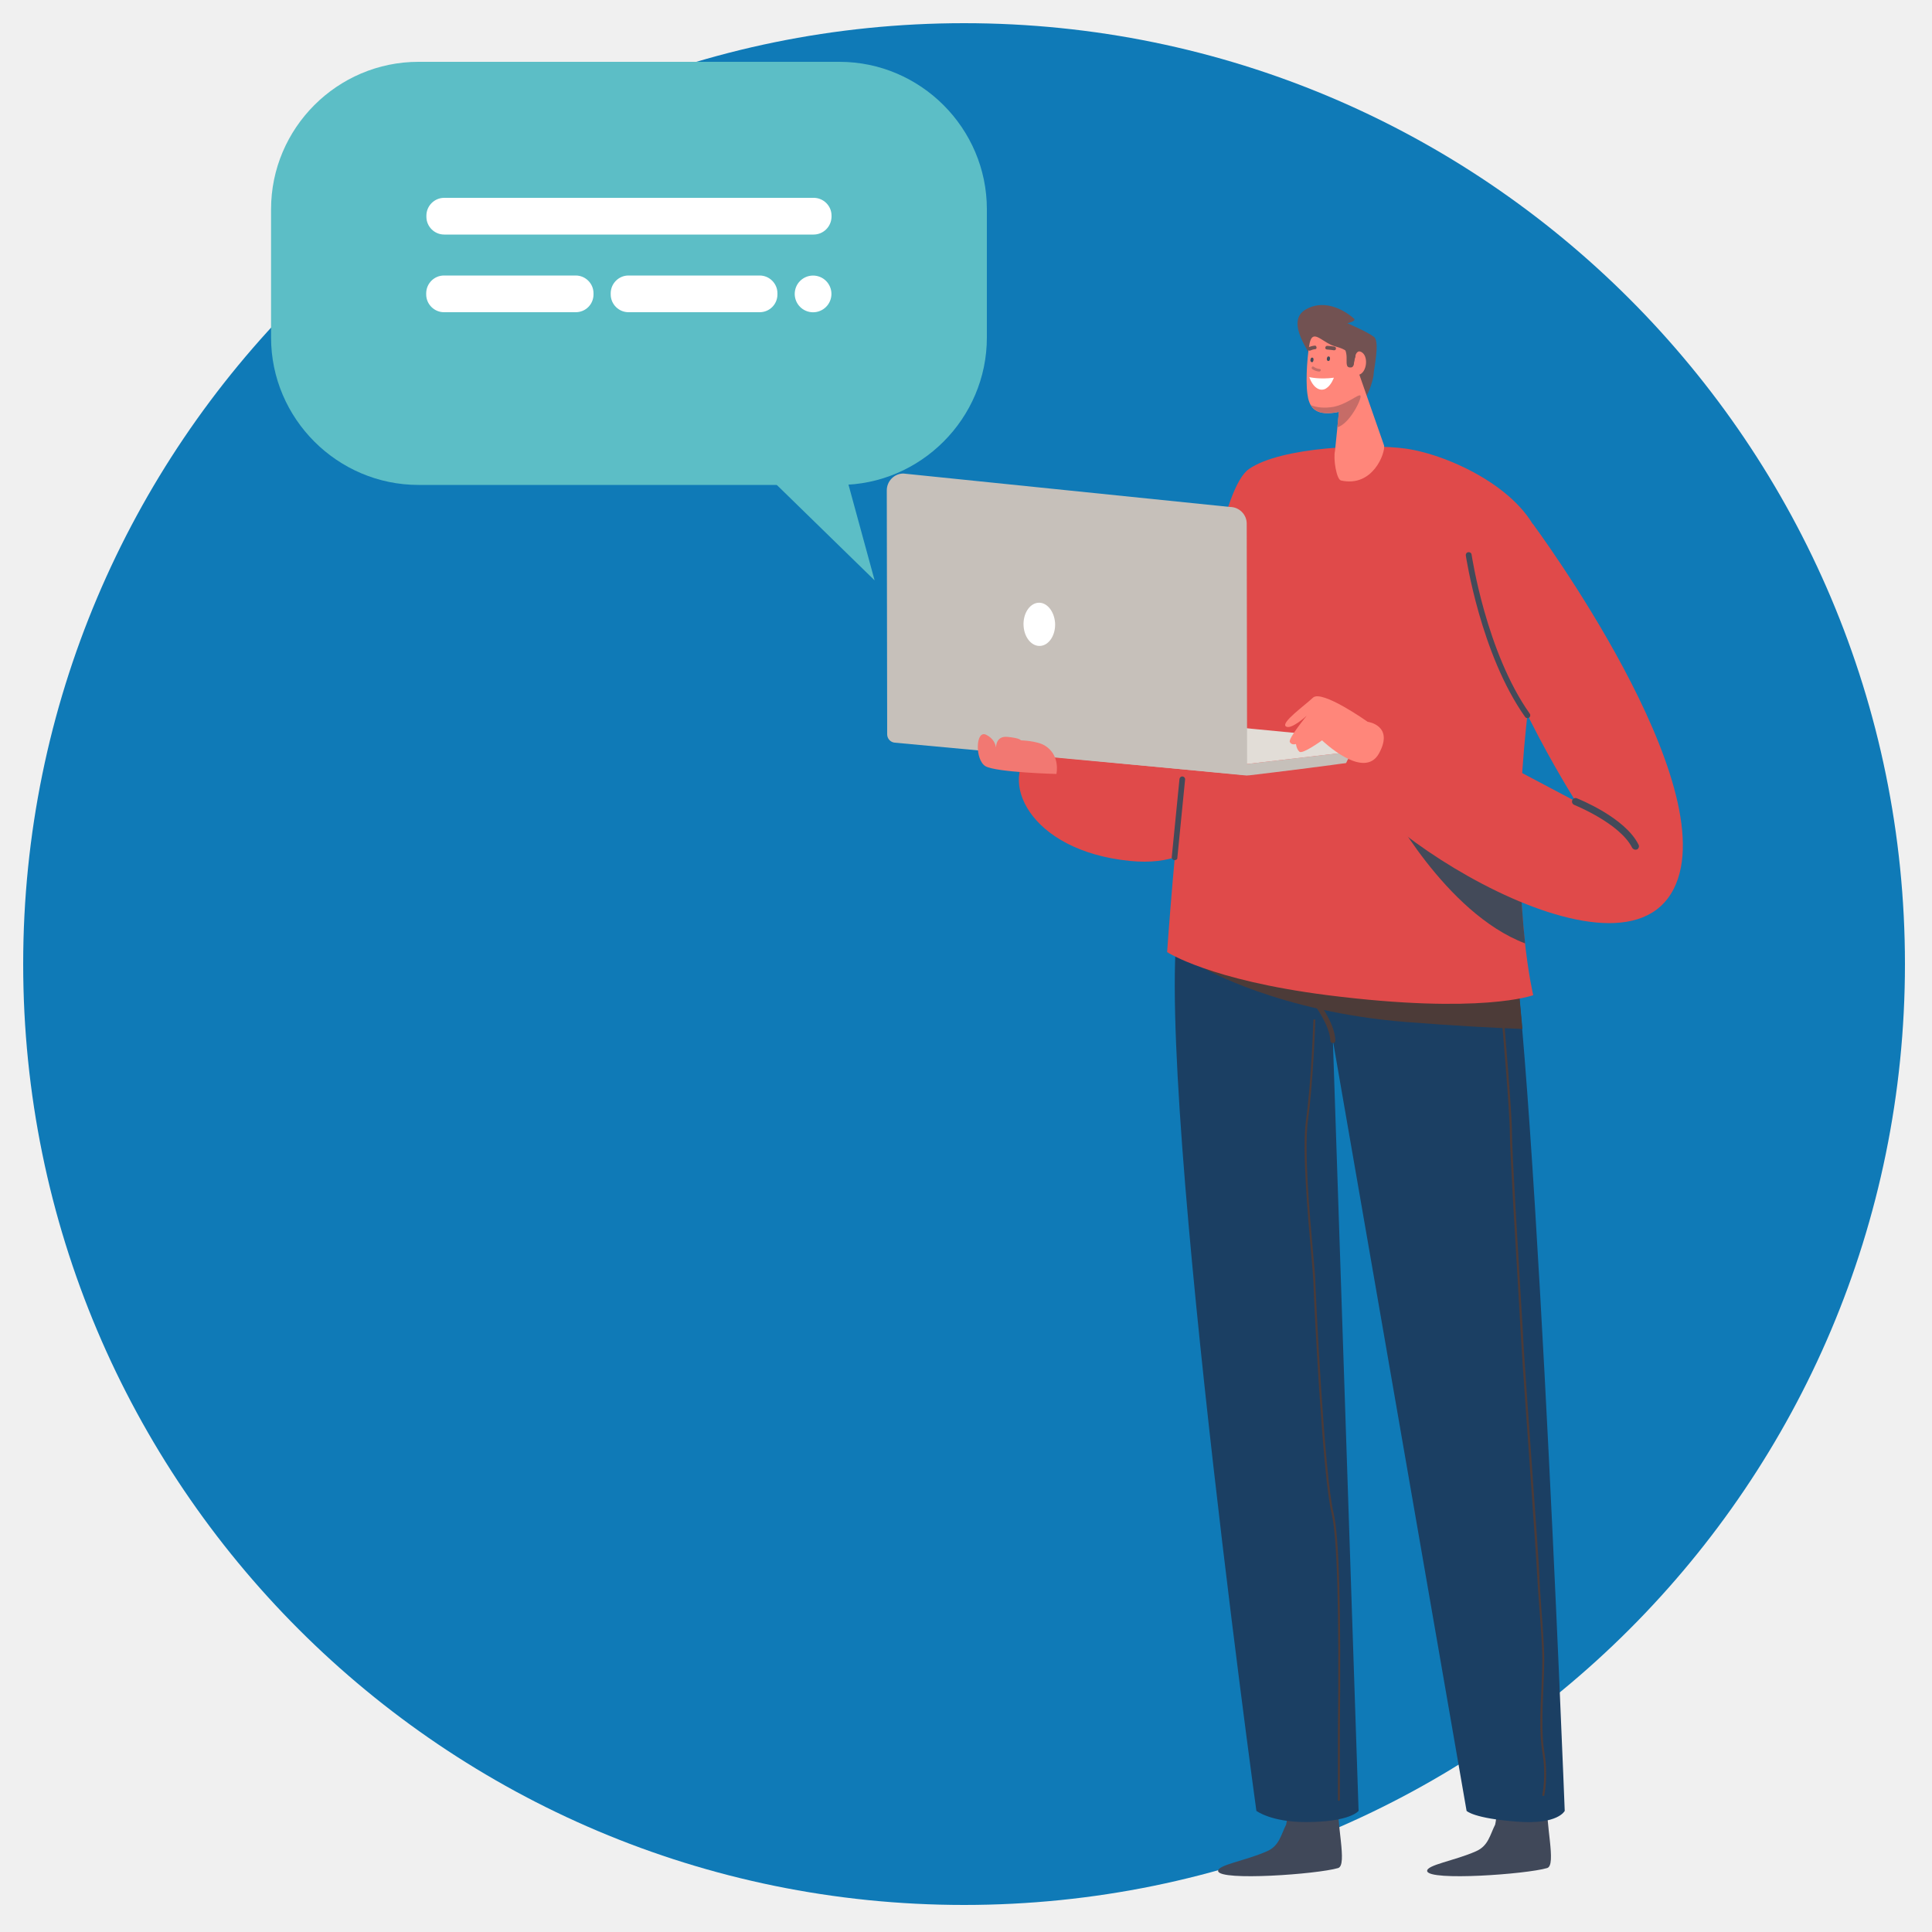
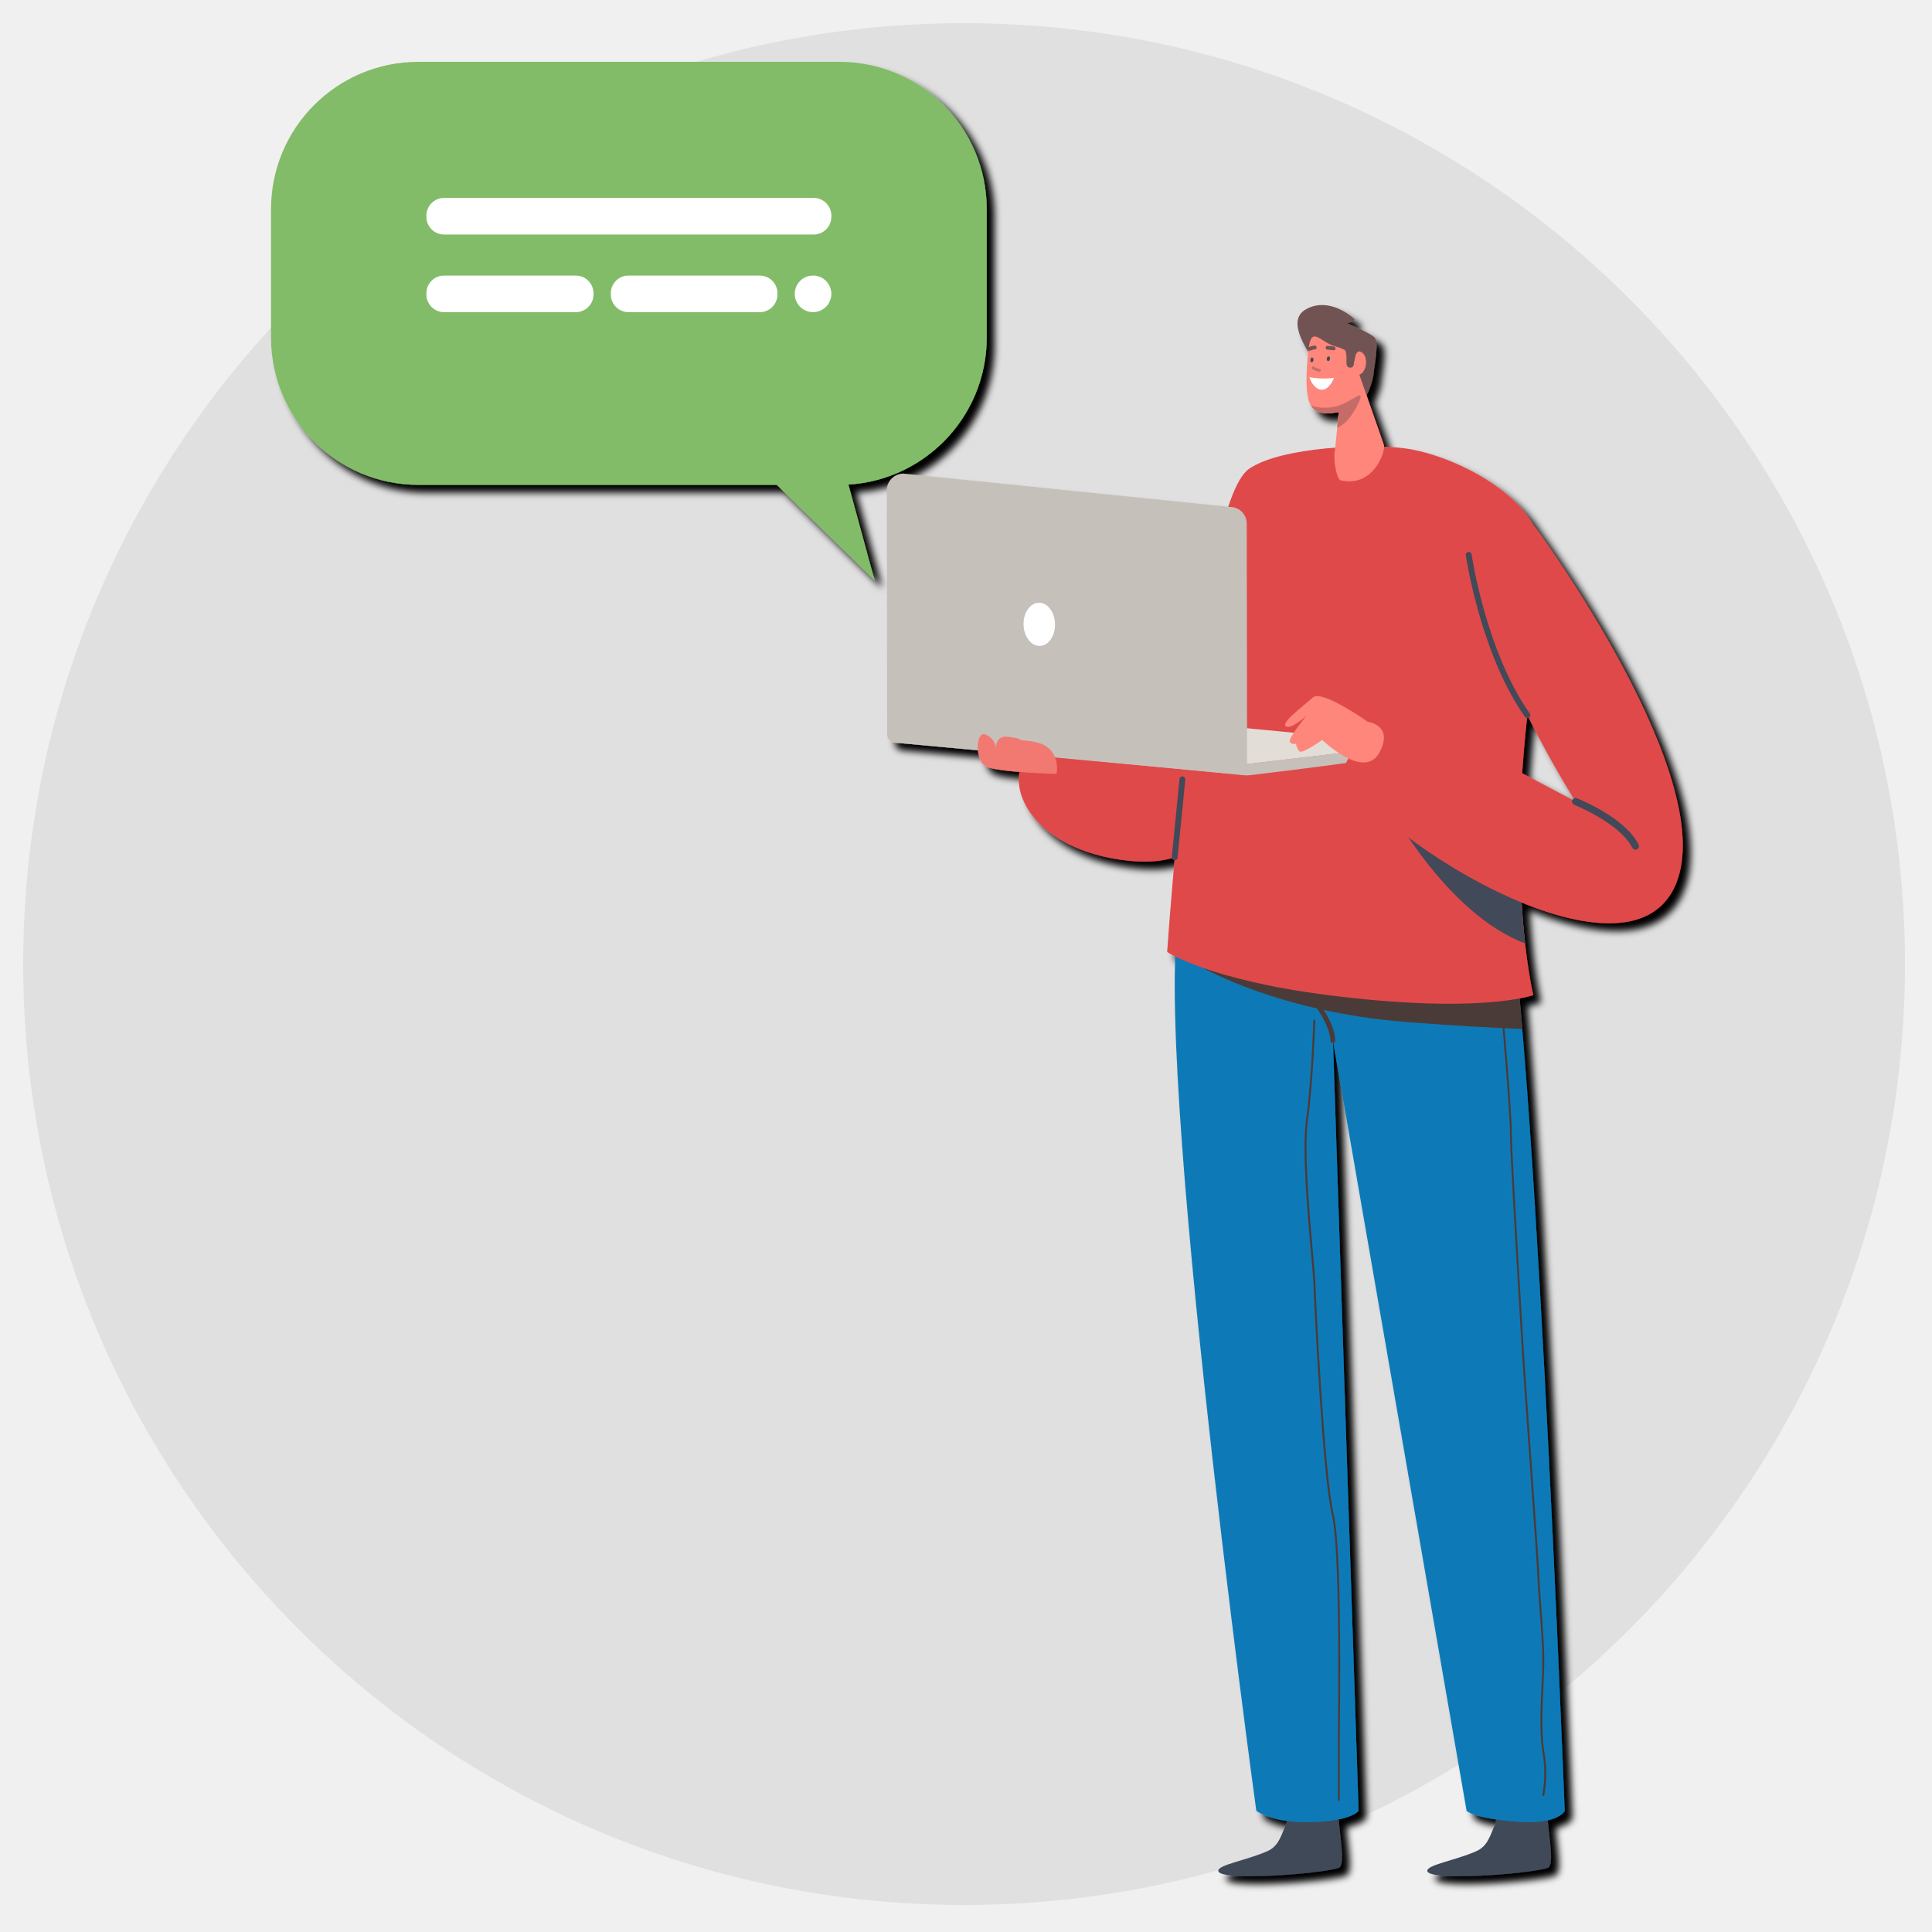
- <svg xmlns="http://www.w3.org/2000/svg" version="1.1" x="0px" y="0px" viewBox="0 0 1000 1000" style="enable-background:new 0 0 1000 1000;" xml:space="preserve">
-   <g id="Layer_1">
-     <circle style="fill:#0F7AB7;" cx="499" cy="499" r="487" />
-     <g>
-       <g>
-         <path style="fill:#5CBEC6;" d="M216.6,32h217.9c41.9,0,76.3,34.3,76.3,76.3v66.4c0,41.9-34.3,76.3-76.3,76.3H216.6     c-41.9,0-76.3-34.3-76.3-76.3v-66.4C140.3,66.3,174.6,32,216.6,32z" />
-         <g>
-           <polygon style="fill:#5CBEC6;" points="358.1,208.1 452.7,300.4 427.5,208.1     " />
-         </g>
-       </g>
-       <g>
-         <g>
-           <g>
-             <path style="fill:#FFFFFF;" d="M421.1,121.4H229.9c-5,0-9.2-4.1-9.2-9.2v-0.6c0-5,4.1-9.2,9.2-9.2h191.3c5,0,9.2,4.1,9.2,9.2       v0.6C430.3,117.3,426.2,121.4,421.1,121.4z" />
-           </g>
-         </g>
-         <g>
-           <g>
-             <path style="fill:#FFFFFF;" d="M298,161.6h-68.2c-5,0-9.2-4.1-9.2-9.2v-0.6c0-5,4.1-9.2,9.2-9.2H298c5,0,9.2,4.1,9.2,9.2v0.6       C307.2,157.5,303.1,161.6,298,161.6z" />
-           </g>
-         </g>
-         <g>
-           <g>
-             <path style="fill:#FFFFFF;" d="M393.2,161.6h-67.9c-5,0-9.2-4.1-9.2-9.2v-0.6c0-5,4.1-9.2,9.2-9.2h67.9c5,0,9.2,4.1,9.2,9.2       v0.6C402.4,157.5,398.3,161.6,393.2,161.6z" />
-           </g>
-         </g>
-         <g>
-           <ellipse transform="matrix(0.1972 -0.9804 0.9804 0.1972 188.7479 534.6908)" style="fill:#FFFFFF;" cx="420.8" cy="152.1" rx="9.5" ry="9.5" />
-         </g>
-       </g>
-     </g>
-     <g>
-       <path style="fill:#E04A4A;" d="M631,416.6c0,0-2.5,33.4-46.3,29c-52.6-5.3-68.7-42.8-49.6-58.2c19.1-15.4,75.4-22.3,89.8-9.9    C639.1,389.9,631,416.6,631,416.6z" />
-       <path style="fill:#404859;" d="M655.8,958.2c6.4-2.8,7.2-8.5,9.9-13.8c0.2-0.4,1.2-8.1,1.2-8.7c0-2.7,7.7-9.7,11.3-4.2    c7.1,10.9,14.8-6.2,14.4-1.6c-1.2,13.6,5,35.5,0,37c-10.8,3.2-61.1,6.8-62.1,1.6C630,965.3,644.8,963.1,655.8,958.2z" />
-       <path style="fill:#404859;" d="M764,958.2c6.4-2.8,7.2-8.5,9.9-13.8c0.2-0.4,1.2-8.1,1.2-8.7c0-2.7,7.7-9.7,11.3-4.2    c7.1,10.9,14.8-6.2,14.4-1.6c-1.2,13.6,5,35.5,0,37c-10.8,3.2-61.1,6.8-62.1,1.6C738.2,965.3,753,963.1,764,958.2z" />
-       <path style="fill:#1B3F63;" d="M778,459.5C765.3,431.5,668.6,395,643.1,389c-1.9,28.3-14.9,45.9-30.3,76.4    c-21.6,42.6,37.5,471.9,37.5,471.9s7.6,5.8,25.6,5.8c23.1,0,27.3-5.8,27.3-5.8l-13.3-398.7l69.2,398.7c0,0,3.5,3.9,26.4,5.6    c21,1.6,24.4-5.6,24.4-5.6S792.6,491.8,778,459.5z" />
-       <g>
-         <path style="fill:#4C3B38;" d="M784.6,497.2L622.8,501c0,0,39.5,22.9,105.2,28c25.4,2,45.2,3,60,3.6     C786.8,519.4,785.7,507.5,784.6,497.2z" />
-       </g>
-       <path style="fill:#E04A4A;" d="M788,398.4c4.3-62,15.5-96.3,9.6-117.4c-7.6-27.1-47.3-45.6-70-48.8c-18.7-2.6-64.6-1-81.2,10.6    c-26.7,18.7-42.3,250-42.3,250s21.9,14.5,83,22.3c79.6,10.1,106.5,0,106.5,0S783,471.9,788,398.4z" />
-       <path style="fill:#434A59;" d="M789.4,488.3c-1.2-10.9-2.3-25.1-2.6-42.1l-68.8-30.8C717.9,415.4,747.9,472.6,789.4,488.3z" />
-       <g>
-         <path style="fill:#C6C0BA;" d="M645.9,395.4L645.9,395.4l86.3-10.1l-0.3,3.4c-0.2,2.6-85.2,12.6-85.2,12.6     c-0.9,0.1-1.7,0.1-2.6,0l-179-17.2c-3.3-0.3-5.7-3.3-5.4-6.6l0,0L645.9,395.4z" />
-         <polygon style="fill:#E2DDD7;" points="732.1,385.3 645.9,395.4 459.6,377.5 545.9,367.4    " />
-       </g>
-       <path style="fill:#C6C0BA;" d="M645.5,401.3l-182.4-16.9c-2.2-0.2-3.9-2.1-3.9-4.3L459,253.8c0-4.8,3.9-8.7,8.6-8.7l169,17.3    c4.8,0,8.7,3.9,8.7,8.6L645.5,401.3z" />
-       <path style="fill:#FFFFFF;" d="M546.1,322.3c0.4,6.1-2.9,11.5-7.4,12c-4.5,0.5-8.5-4.1-8.9-10.3c-0.4-6.1,2.9-11.5,7.4-12    C541.7,311.5,545.6,316.2,546.1,322.3z" />
-       <g>
-         <path style="fill:#4C3B38;" d="M689.9,539.9c-0.7,0-1.3-0.5-1.3-1.2c-0.3-8.5-9.2-19.9-9.3-20.1c-0.4-0.6-0.3-1.4,0.2-1.8     c0.6-0.4,1.4-0.3,1.8,0.2c0.4,0.5,9.6,12.2,9.9,21.6C691.2,539.3,690.7,539.9,689.9,539.9C690,539.9,689.9,539.9,689.9,539.9z" />
-       </g>
-       <g>
-         <path style="fill:#4C3B38;" d="M798.8,929.6c0,0-0.1,0-0.1,0c-0.3-0.1-0.4-0.3-0.4-0.6c0-0.1,2.2-9.6,0-22.3     c-1.6-9.1-1-22.3-0.4-34c0.2-4.9,0.4-9.6,0.4-13.3c0-7.1-0.8-17.6-1.5-26.8c-0.5-6.3-0.9-12.2-1.1-16.2     c-0.2-5.2-2.2-33.4-4.1-60.7c-1.7-24.2-3.5-49.1-4.1-59.3c-0.3-4.5-0.7-11.2-1.1-19.2c-1.8-30.3-4.9-81.1-4.9-90.5     c0-11.6-4.1-57.8-4.1-58.3c0-0.3,0.2-0.5,0.5-0.6c0.3,0,0.5,0.2,0.6,0.5c0,0.5,4.1,46.8,4.1,58.4c0,9.3,3.1,60.1,4.9,90.4     c0.5,8,0.9,14.7,1.1,19.2c0.6,10.2,2.4,35.2,4.1,59.3c2,28.5,4,55.5,4.1,60.8c0.1,4,0.6,9.9,1,16.2c0.7,9.3,1.5,19.7,1.5,26.9     c0,3.7-0.2,8.4-0.4,13.3c-0.5,11.6-1.1,24.8,0.4,33.8c2.2,12.9,0,22.6,0,22.7C799.3,929.5,799.1,929.6,798.8,929.6z" />
-       </g>
-       <g>
-         <path style="fill:#4C3B38;" d="M693,932.1c-0.3,0-0.5-0.2-0.5-0.5v-29.8c0-0.8,0-2.5,0-5.1c0.7-63.4-0.4-101.4-3.2-113     c-4.9-20.1-9.3-112.2-9.5-120.2c-0.1-2.4-0.5-7.6-1.1-14.3c-1.8-20.2-4.8-54-2.7-69.5c2.8-20.3,3.8-51.3,3.8-51.6     c0-0.3,0.3-0.5,0.5-0.5c0.3,0,0.5,0.2,0.5,0.5c0,0.3-1,31.4-3.8,51.7c-2.1,15.4,0.9,49.1,2.7,69.2c0.6,6.7,1.1,11.9,1.1,14.3     c0.3,7.9,4.6,100,9.5,120c2.8,11.7,3.9,49.7,3.2,113.2c0,2.6,0,4.3,0,5.1v29.8C693.5,931.9,693.3,932.1,693,932.1z" />
-       </g>
-       <path style="fill:#F27872;" d="M510.1,396.6c5.7,3.2,36.7,4,36.7,4s2.2-9.7-6-14.7c-4.1-2.5-12.4-2.7-12.4-2.7s-0.3-1.2-7.1-1.8    c-4.8-0.4-5.7,3.3-5.8,5.6c-0.2-1.8-1.2-4.7-4.9-6.6C504.9,377.3,504.5,393.3,510.1,396.6z" />
-       <path style="fill:#E04A4A;" d="M793.5,271.3c0,0,100.2,135,72.8,188.8c-29.5,57.9-177.8-42.8-169.4-65.5    c1.9-5.2,23.6-30.1,23.6-30.1l95.1,50.3c0,0-47.4-74.6-45.3-109.7C772,274.9,793.5,271.3,793.5,271.3z" />
-       <path style="fill:#434A59;" d="M846.5,439.8c-0.7,0-1.3-0.4-1.7-1c-6.4-12.7-29.8-22.1-30-22.2c-0.9-0.4-1.4-1.4-1-2.4    c0.4-0.9,1.4-1.4,2.4-1c1,0.4,25,10,31.9,24c0.5,0.9,0.1,2-0.8,2.5C847,439.7,846.8,439.8,846.5,439.8z" />
-       <g>
-         <path style="fill:#434A59;" d="M790.6,371.7c-0.5,0-0.9-0.2-1.2-0.6c-23.1-32.6-30.6-83.1-30.7-83.6c-0.1-0.8,0.4-1.6,1.3-1.7     c0.8-0.1,1.6,0.4,1.7,1.3c0.1,0.5,7.5,50.4,30.1,82.3c0.5,0.7,0.3,1.6-0.4,2.1C791.2,371.6,790.9,371.7,790.6,371.7z" />
-       </g>
-       <path style="fill:#FF867A;" d="M707.9,373.6c0,0-23.7-16.8-28.3-12.5c-4.6,4.3-16.8,13-14,14.9c2.7,1.9,10.8-5.6,10.8-5.6    s-9.6,11.7-8.8,13.6c0.8,1.9,3.2,1.1,3.2,1.1s0.2,2.6,1.8,4c1.6,1.4,11.7-5.9,11.7-5.9s21.7,21,29.5,6.7    C721.7,375.4,707.9,373.6,707.9,373.6z" />
-       <g>
-         <g>
-           <g>
-             <path style="fill:#725252;" d="M675.8,160.2c-11.1,6.5,3.2,23.4,3.9,26.8c0.6,3.4,16.8,23.3,22.3,22.7c5.6-0.6,9.1-14.3,9-16.1       c-0.1-1.7,3.4-16.7,0.2-19.2c-3.1-2.5-13.8-7.1-13.8-7.1s4.9-1.1,3.4-2.4C694.1,159,684.3,155.2,675.8,160.2z" />
-           </g>
-         </g>
-       </g>
-       <g>
-         <g>
-           <g>
-             <path style="fill:#FF867A;" d="M703,192.2l13.4,38.4c0.7,3.8-5.8,21.8-22.3,18.1c-2.3-0.5-4.1-11.1-3.1-15.4l2.7-26.5       L703,192.2z" />
-           </g>
-         </g>
-       </g>
-       <g>
-         <g>
-           <g>
-             <path style="fill:#FF867A;" d="M698,183.1l6.6,14.9c2.1,5.5-2.3,13.7-13.1,15.5c-11.5,1.9-14-3.4-14.8-9.7       c-1.1-8.2,0.3-22.2,1.2-26.3c1.5-6.7,5.4-1.7,11,1C691.2,179.6,696.3,180.1,698,183.1z" />
-           </g>
-         </g>
-       </g>
-       <g>
-         <g>
-           <g>
-             <path style="fill:#FFFFFF;" d="M677.7,195.2c0,0,5.3,1.3,12.7,0.3c0,0-1.3,3.9-4.1,5.6C683.4,202.8,679.7,200.9,677.7,195.2z" />
-           </g>
-         </g>
-       </g>
-       <g>
-         <g>
-           <g>
-             <path style="fill:#FF867A;" d="M701.3,185.2c0.3-1.9,1.3-4.5,3.8-2.7c3.6,2.7,2,11.7-2.7,11.6       C698.9,194.1,701.1,186.2,701.3,185.2z" />
-           </g>
-         </g>
-       </g>
-       <g>
-         <g>
-           <g>
-             <g>
-               <path style="fill:#C66C67;" d="M683.1,191c-1.2-0.1-2.2-0.5-3.2-1.2c-0.7-0.5-1.4,0.7-0.7,1.2c1,0.7,2.2,1.2,3.5,1.3        C683.7,192.4,684,191.1,683.1,191z" />
-             </g>
-           </g>
-         </g>
-         <g>
-           <g>
-             <g>
-               <path style="fill:#434A59;" d="M687.8,184.5c-0.1,0-0.6-0.1-0.8,0.4c-0.2,0.4-0.3,0.9-0.2,1.3c0.1,0.5,0.6,0.8,1.1,0.6        C688.5,186.5,688.7,184.6,687.8,184.5z" />
-             </g>
-           </g>
-         </g>
-         <g>
-           <g>
-             <g>
-               <path style="fill:#434A59;" d="M679.3,185.1c-0.1,0-0.6-0.1-0.8,0.4c-0.2,0.4-0.3,0.9-0.2,1.3c0.1,0.5,0.6,0.8,1.1,0.6        C679.9,187.1,680.2,185.2,679.3,185.1z" />
-             </g>
-           </g>
-         </g>
-       </g>
-       <g>
-         <g>
-           <g>
-             <path style="fill:#725252;" d="M680.9,180.7c-1,0.1-2,0.4-2.9,0.8c-0.9,0.3-1.5-1.5-0.7-1.8c1-0.4,2.1-0.7,3.2-0.8       C681.5,178.7,681.8,180.6,680.9,180.7z" />
-           </g>
-         </g>
-       </g>
-       <g>
-         <g>
-           <g>
-             <path style="fill:#725252;" d="M687.1,179c1.2,0.1,2.4,0.2,3.6,0.4c1.2,0.2,1,2.1-0.3,1.9c-1.2-0.2-2.4-0.3-3.6-0.4       C685.5,180.8,685.8,178.9,687.1,179z" />
-           </g>
-         </g>
-       </g>
-       <g>
-         <g>
-           <g>
-             <path style="fill:#725252;" d="M695.9,180.1c0,0,1,1.7,1.1,4.7c0.1,3-0.5,5.4,1.9,5.4c2.4,0.1,1.6-2.7,2.5-5.1       s-1.3-5.4-3.6-5.8C695.4,178.9,695.9,180.1,695.9,180.1z" />
-           </g>
-         </g>
-       </g>
-       <path style="fill:#C66C67;" d="M704.2,204.9c-0.5-1.7-7.6,5.1-15.5,5.9c-5.2,0.6-8.5-0.4-10.2-1.1c1.9,3.2,5.5,5,13,3.7    c0.5-0.1,1-0.2,1.5-0.3l-0.8,8.1C698.6,219.3,704.8,206.6,704.2,204.9z" />
-       <g>
-         <path style="fill:#434A59;" d="M608,445.2c0,0-0.1,0-0.2,0c-0.8-0.1-1.4-0.8-1.3-1.6l4-40.4c0.1-0.8,0.8-1.4,1.6-1.3     c0.8,0.1,1.4,0.8,1.3,1.6l-4,40.4C609.5,444.7,608.8,445.2,608,445.2z" />
-       </g>
-     </g>
+ <svg xmlns="http://www.w3.org/2000/svg" id="Layer_1" data-name="Layer 1" viewBox="0 0 1000 1000">
+   <defs>
+     <style>.cls-1{fill:#e0e0e0;}.cls-2{filter:url(#AI_Shadow_1);}.cls-3{fill:#82bc68;}.cls-4{fill:#fff;}.cls-5{fill:#e04a4a;}.cls-6{fill:#404859;}.cls-7{fill:#0f7ab7;}.cls-8{fill:#4c3b38;}.cls-9{fill:#434a59;}.cls-10{fill:#c6c0ba;}.cls-11{fill:#e2ddd7;}.cls-12{fill:#f27872;}.cls-13{fill:#ff867a;}.cls-14{fill:#725252;}.cls-15{fill:#c66c67;}</style>
+     <filter id="AI_Shadow_1" name="AI_Shadow_1">
+       <feGaussianBlur result="blur" stdDeviation="2" in="SourceAlpha" />
+       <feOffset result="offsetBlurredAlpha" dx="4" dy="4" in="blur" />
+       <feMerge>
+         <feMergeNode in="offsetBlurredAlpha" />
+         <feMergeNode in="SourceGraphic" />
+       </feMerge>
+     </filter>
+   </defs>
+   <circle class="cls-1" cx="499" cy="499" r="487" />
+   <g class="cls-2">
+     <rect class="cls-3" x="140.28" y="32" width="370.45" height="218.96" rx="76.27" />
+     <polygon class="cls-3" points="358.13 208.06 452.68 300.37 427.46 208.06 358.13 208.06" />
+     <rect class="cls-4" x="220.7" y="102.44" width="209.61" height="18.95" rx="9.16" />
+     <rect class="cls-4" x="220.7" y="142.63" width="86.49" height="18.95" rx="9.16" />
+     <rect class="cls-4" x="316.15" y="142.63" width="86.26" height="18.95" rx="9.16" />
+     <circle class="cls-4" cx="420.84" cy="152.1" r="9.47" transform="translate(188.75 534.69) rotate(-78.63)" />
  </g>
-   <g id="Layer_2">
- </g>
+   <g class="cls-2">
+     <path class="cls-5" d="M631,416.58s-2.51,33.41-46.31,29c-52.58-5.34-68.74-42.81-49.64-58.19s75.43-22.29,89.75-9.86S631,416.58,631,416.58Z" />
+     <path class="cls-6" d="M655.82,958.24c6.36-2.79,7.17-8.46,9.88-13.83.19-.37,1.23-8.09,1.24-8.71,0-2.66,7.73-9.74,11.32-4.19,7.07,10.94,14.83-6.15,14.42-1.59-1.23,13.59,5,35.5,0,37-10.78,3.17-61.11,6.85-62.07,1.56C630,965.3,644.8,963.06,655.82,958.24Z" />
+     <path class="cls-6" d="M764,958.24c6.36-2.79,7.17-8.46,9.88-13.83.19-.37,1.23-8.09,1.24-8.71,0-2.66,7.73-9.74,11.32-4.19,7.07,10.94,14.83-6.15,14.42-1.59-1.23,13.59,5,35.5,0,37-10.78,3.17-61.11,6.85-62.07,1.56C738.2,965.3,753,963.06,764,958.24Z" />
+     <path class="cls-7" d="M778,459.54C765.32,431.45,668.63,395,643.13,389c-1.87,28.28-14.92,45.9-30.35,76.41-21.58,42.64,37.5,471.9,37.5,471.9s7.56,5.85,25.62,5.85c23.13,0,27.31-5.85,27.31-5.85L689.93,538.65l69.19,398.67s3.48,3.89,26.4,5.62c21,1.59,24.37-5.62,24.37-5.62S792.62,491.75,778,459.54Z" />
+     <path class="cls-8" d="M784.55,497.23,622.79,501S662.24,523.9,728,529c25.36,2,45.19,3,60,3.62C786.85,519.38,785.7,507.47,784.55,497.23Z" />
+     <path class="cls-5" d="M788,398.35c4.28-62,15.5-96.26,9.58-117.43-7.58-27.14-47.28-45.63-70-48.79-18.68-2.59-64.57-1-81.19,10.63-26.67,18.68-42.27,250-42.27,250s21.89,14.48,83,22.27c79.57,10.14,106.51,0,106.51,0S783,471.9,788,398.35Z" />
+     <path class="cls-9" d="M789.37,488.31c-1.24-10.94-2.33-25.08-2.62-42.08l-68.84-30.82S747.92,472.65,789.37,488.31Z" />
+     <path class="cls-10" d="M645.87,395.41h0l86.28-10.13-.34,3.43c-.24,2.57-85.23,12.56-85.23,12.56a12.88,12.88,0,0,1-2.56,0L465,384.07a6,6,0,0,1-5.41-6.56h0Z" />
+     <polygon class="cls-11" points="732.14 385.28 645.87 395.41 459.59 377.5 545.86 367.36 732.14 385.28" />
+     <path class="cls-10" d="M645.5,401.26,463.07,384.39a4.28,4.28,0,0,1-3.89-4.27L459,253.79a8.64,8.64,0,0,1,8.64-8.66l169,17.25a8.65,8.65,0,0,1,8.66,8.63Z" />
+     <path class="cls-4" d="M546.05,322.3c.42,6.14-2.87,11.5-7.35,12s-8.45-4.15-8.87-10.29,2.87-11.5,7.35-12S545.63,316.16,546.05,322.3Z" />
+     <path class="cls-8" d="M689.93,539.94a1.28,1.28,0,0,1-1.28-1.24c-.29-8.47-9.23-19.94-9.32-20.06a1.28,1.28,0,1,1,2-1.58c.39.49,9.55,12.24,9.86,21.55a1.28,1.28,0,0,1-1.24,1.32Z" />
+     <path class="cls-8" d="M798.83,929.64h-.12a.52.52,0,0,1-.38-.62,62.83,62.83,0,0,0,0-22.33c-1.56-9.09-1-22.34-.44-34,.22-4.94.43-9.61.43-13.27,0-7.13-.79-17.6-1.49-26.83-.47-6.3-.92-12.24-1.05-16.24-.17-5.23-2.18-33.43-4.13-60.71-1.73-24.16-3.51-49.14-4.1-59.35-.26-4.47-.67-11.2-1.15-19.19-1.82-30.34-4.87-81.12-4.87-90.46,0-11.57-4.08-57.84-4.12-58.3a.51.51,0,1,1,1-.09c0,.46,4.12,46.78,4.12,58.39,0,9.31,3.05,60.07,4.88,90.4.48,8,.88,14.72,1.14,19.19.59,10.2,2.38,35.18,4.1,59.34,2,28.54,4,55.5,4.14,60.75.13,4,.57,9.91,1.05,16.19.69,9.25,1.48,19.74,1.48,26.91,0,3.68-.21,8.36-.43,13.31-.52,11.64-1.11,24.84.43,33.81a63.83,63.83,0,0,1,0,22.74A.51.51,0,0,1,798.83,929.64Z" />
+     <path class="cls-8" d="M693,932.13a.51.51,0,0,1-.51-.51V901.84c0-.76,0-2.53,0-5.1.67-63.38-.41-101.39-3.2-113-4.86-20.08-9.26-112.24-9.52-120.18-.08-2.37-.55-7.62-1.14-14.27-1.8-20.19-4.8-54-2.66-69.45,2.81-20.33,3.79-51.33,3.8-51.64a.5.5,0,0,1,.52-.5.51.51,0,0,1,.5.53c0,.31-1,31.36-3.81,51.75-2.12,15.35.88,49.07,2.67,69.22.59,6.66,1.06,11.93,1.14,14.33.27,7.93,4.65,100,9.49,120,2.82,11.66,3.91,49.74,3.23,113.21,0,2.56-.05,4.33-.05,5.09v29.78A.51.51,0,0,1,693,932.13Z" />
+     <path class="cls-12" d="M510.15,396.58c5.67,3.24,36.7,4,36.7,4s2.2-9.74-6-14.69c-4.08-2.46-12.44-2.73-12.44-2.73s-.31-1.21-7.11-1.82c-4.75-.43-5.68,3.34-5.81,5.64a8.7,8.7,0,0,0-4.88-6.6C504.89,377.28,504.47,393.35,510.15,396.58Z" />
+     <path class="cls-5" d="M793.46,271.34s100.25,135,72.77,188.83c-29.55,57.94-177.75-42.83-169.4-65.51,1.93-5.24,23.58-30.11,23.58-30.11l95.1,50.29s-47.45-74.61-45.33-109.69C772,274.85,793.46,271.34,793.46,271.34Z" />
+     <path class="cls-9" d="M846.49,439.79a1.84,1.84,0,0,1-1.65-1c-6.37-12.73-29.78-22.11-30-22.21a1.84,1.84,0,1,1,1.36-3.43c1,.4,24.95,10,31.95,24a1.86,1.86,0,0,1-1.65,2.68Z" />
+     <path class="cls-9" d="M790.57,371.68a1.48,1.48,0,0,1-1.22-.63c-23.09-32.57-30.58-83.13-30.65-83.64a1.49,1.49,0,1,1,3-.42c.07.5,7.47,50.36,30.13,82.33a1.5,1.5,0,0,1-.35,2.09A1.47,1.47,0,0,1,790.57,371.68Z" />
+     <path class="cls-13" d="M707.9,373.57S684.15,356.73,679.55,361s-16.76,13-14,14.92,10.81-5.65,10.81-5.65-9.61,11.67-8.77,13.58,3.25,1.07,3.25,1.07a6.68,6.68,0,0,0,1.79,4c1.58,1.37,11.74-5.93,11.74-5.93s21.66,21,29.52,6.66S707.9,373.57,707.9,373.57Z" />
+     <path class="cls-14" d="M675.77,160.19c-11.07,6.49,3.21,23.44,3.86,26.79s16.76,23.32,22.31,22.68,9.1-14.34,9-16.06,3.39-16.72.25-19.22-13.84-7.08-13.84-7.08,4.9-1.08,3.41-2.39C694.06,159,684.27,155.2,675.77,160.19Z" />
+     <path class="cls-13" d="M703,192.2l13.36,38.35c.67,3.84-5.76,21.79-22.34,18.1-2.25-.5-4.09-11.14-3.07-15.41l2.72-26.51Z" />
+     <path class="cls-13" d="M698,183.07l6.6,14.93c2.15,5.51-2.33,13.69-13.12,15.5-11.46,1.94-13.95-3.36-14.81-9.68-1.11-8.19.25-22.16,1.18-26.33,1.51-6.7,5.38-1.68,11,1C691.21,179.56,696.31,180.08,698,183.07Z" />
+     <path class="cls-4" d="M677.73,195.22a39.26,39.26,0,0,0,12.72.35s-1.26,3.92-4.14,5.58S679.68,200.9,677.73,195.22Z" />
+     <path class="cls-13" d="M701.31,185.19c.35-1.85,1.3-4.52,3.79-2.65,3.62,2.71,2,11.72-2.72,11.61C698.87,194.07,701.13,186.16,701.31,185.19Z" />
+     <path class="cls-15" d="M683.13,191a6.92,6.92,0,0,1-3.15-1.21c-.73-.51-1.38.71-.65,1.21a7.86,7.86,0,0,0,3.48,1.34C683.69,192.41,684,191.07,683.13,191Z" />
+     <path class="cls-9" d="M687.79,184.49a.68.68,0,0,0-.81.42,2.39,2.39,0,0,0-.21,1.32.75.75,0,0,0,1.06.57C688.47,186.51,688.75,184.61,687.79,184.49Z" />
+     <path class="cls-9" d="M679.26,185.1a.67.67,0,0,0-.81.41,2.5,2.5,0,0,0-.22,1.32.75.75,0,0,0,1.07.57C679.94,187.11,680.21,185.22,679.26,185.1Z" />
+     <path class="cls-14" d="M680.91,180.75a10.86,10.86,0,0,0-2.87.76c-.85.35-1.53-1.48-.68-1.83a12.42,12.42,0,0,1,3.25-.83C681.54,178.75,681.83,180.64,680.91,180.75Z" />
+     <path class="cls-14" d="M687.06,179c1.18.13,2.38.2,3.56.39a1,1,0,0,1-.28,1.93c-1.18-.19-2.38-.25-3.56-.39A1,1,0,0,1,687.06,179Z" />
+     <path class="cls-14" d="M695.87,180.15a11.39,11.39,0,0,1,1.06,4.7c.12,3-.5,5.37,1.93,5.42s1.61-2.68,2.45-5.08-1.27-5.44-3.61-5.84S695.87,180.15,695.87,180.15Z" />
+     <path class="cls-15" d="M704.24,204.93c-.54-1.72-7.63,5.09-15.54,5.94-5.23.57-8.55-.39-10.21-1.11,1.88,3.18,5.54,5,13,3.74.5-.08,1-.18,1.46-.29l-.84,8.13C698.63,219.32,704.75,206.57,704.24,204.93Z" />
+     <path class="cls-9" d="M608,445.24h-.15a1.49,1.49,0,0,1-1.34-1.63l4-40.4a1.49,1.49,0,1,1,3,.3l-4,40.39A1.5,1.5,0,0,1,608,445.24Z" />
+   </g>
</svg>
